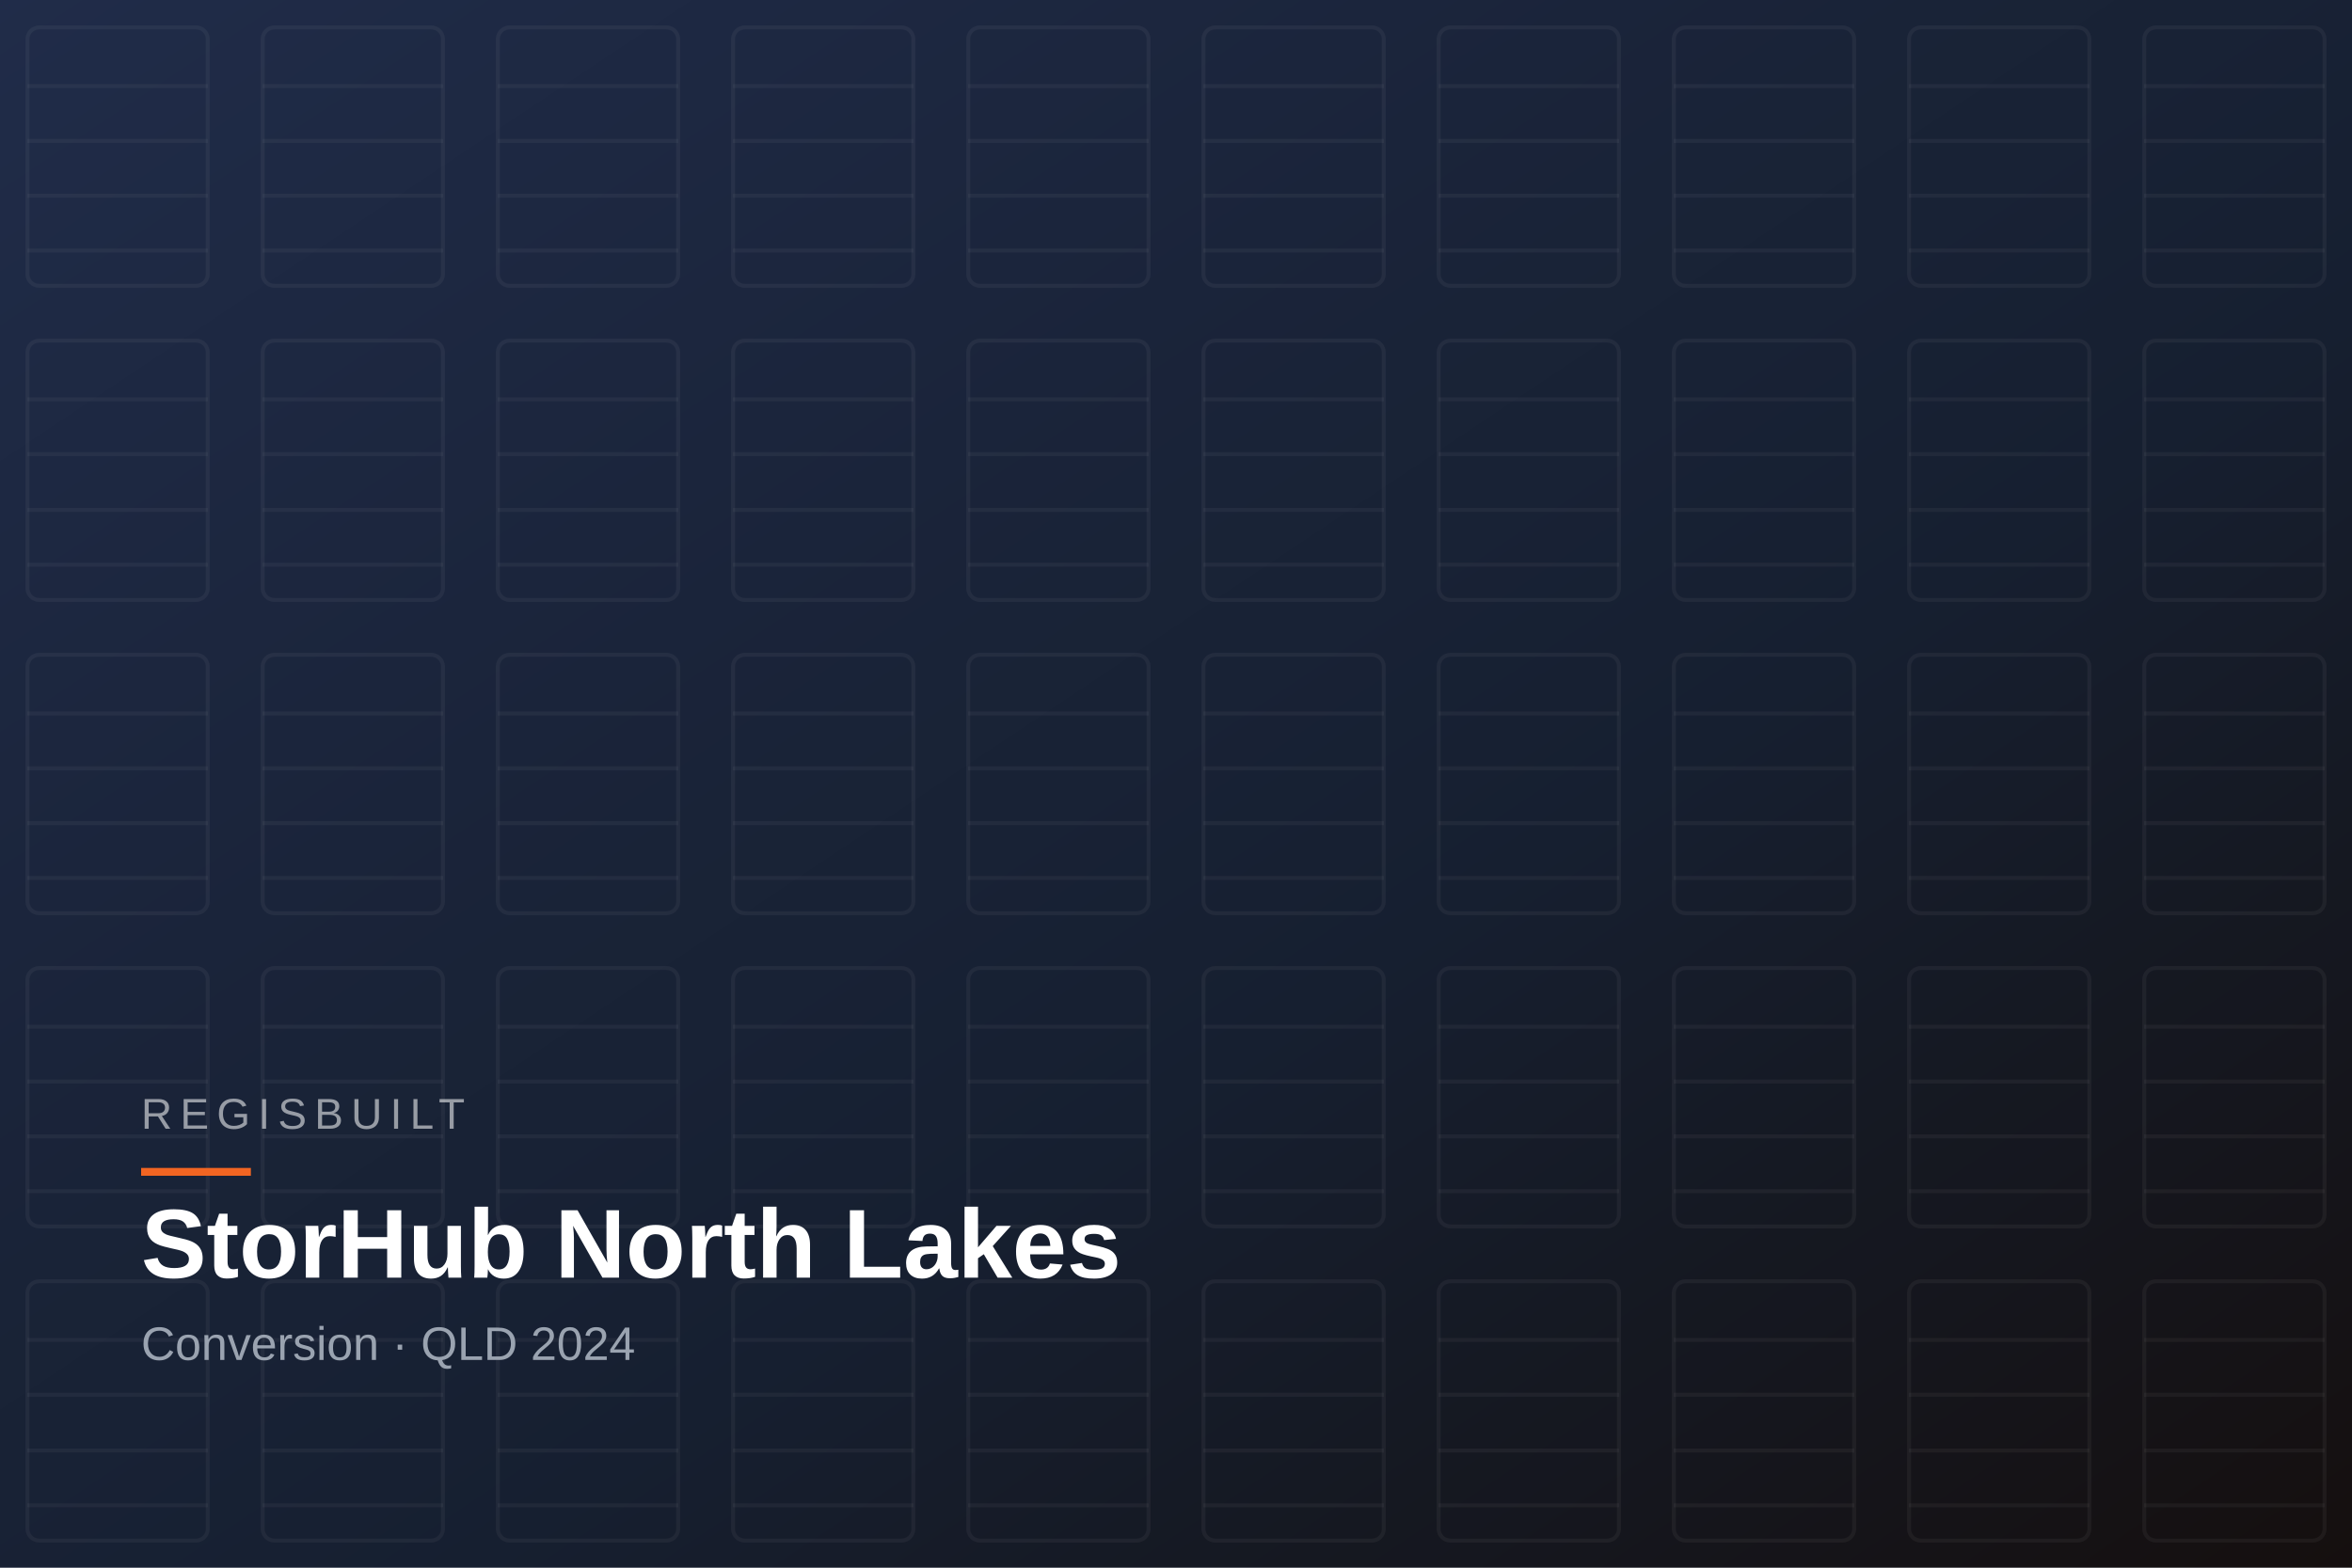
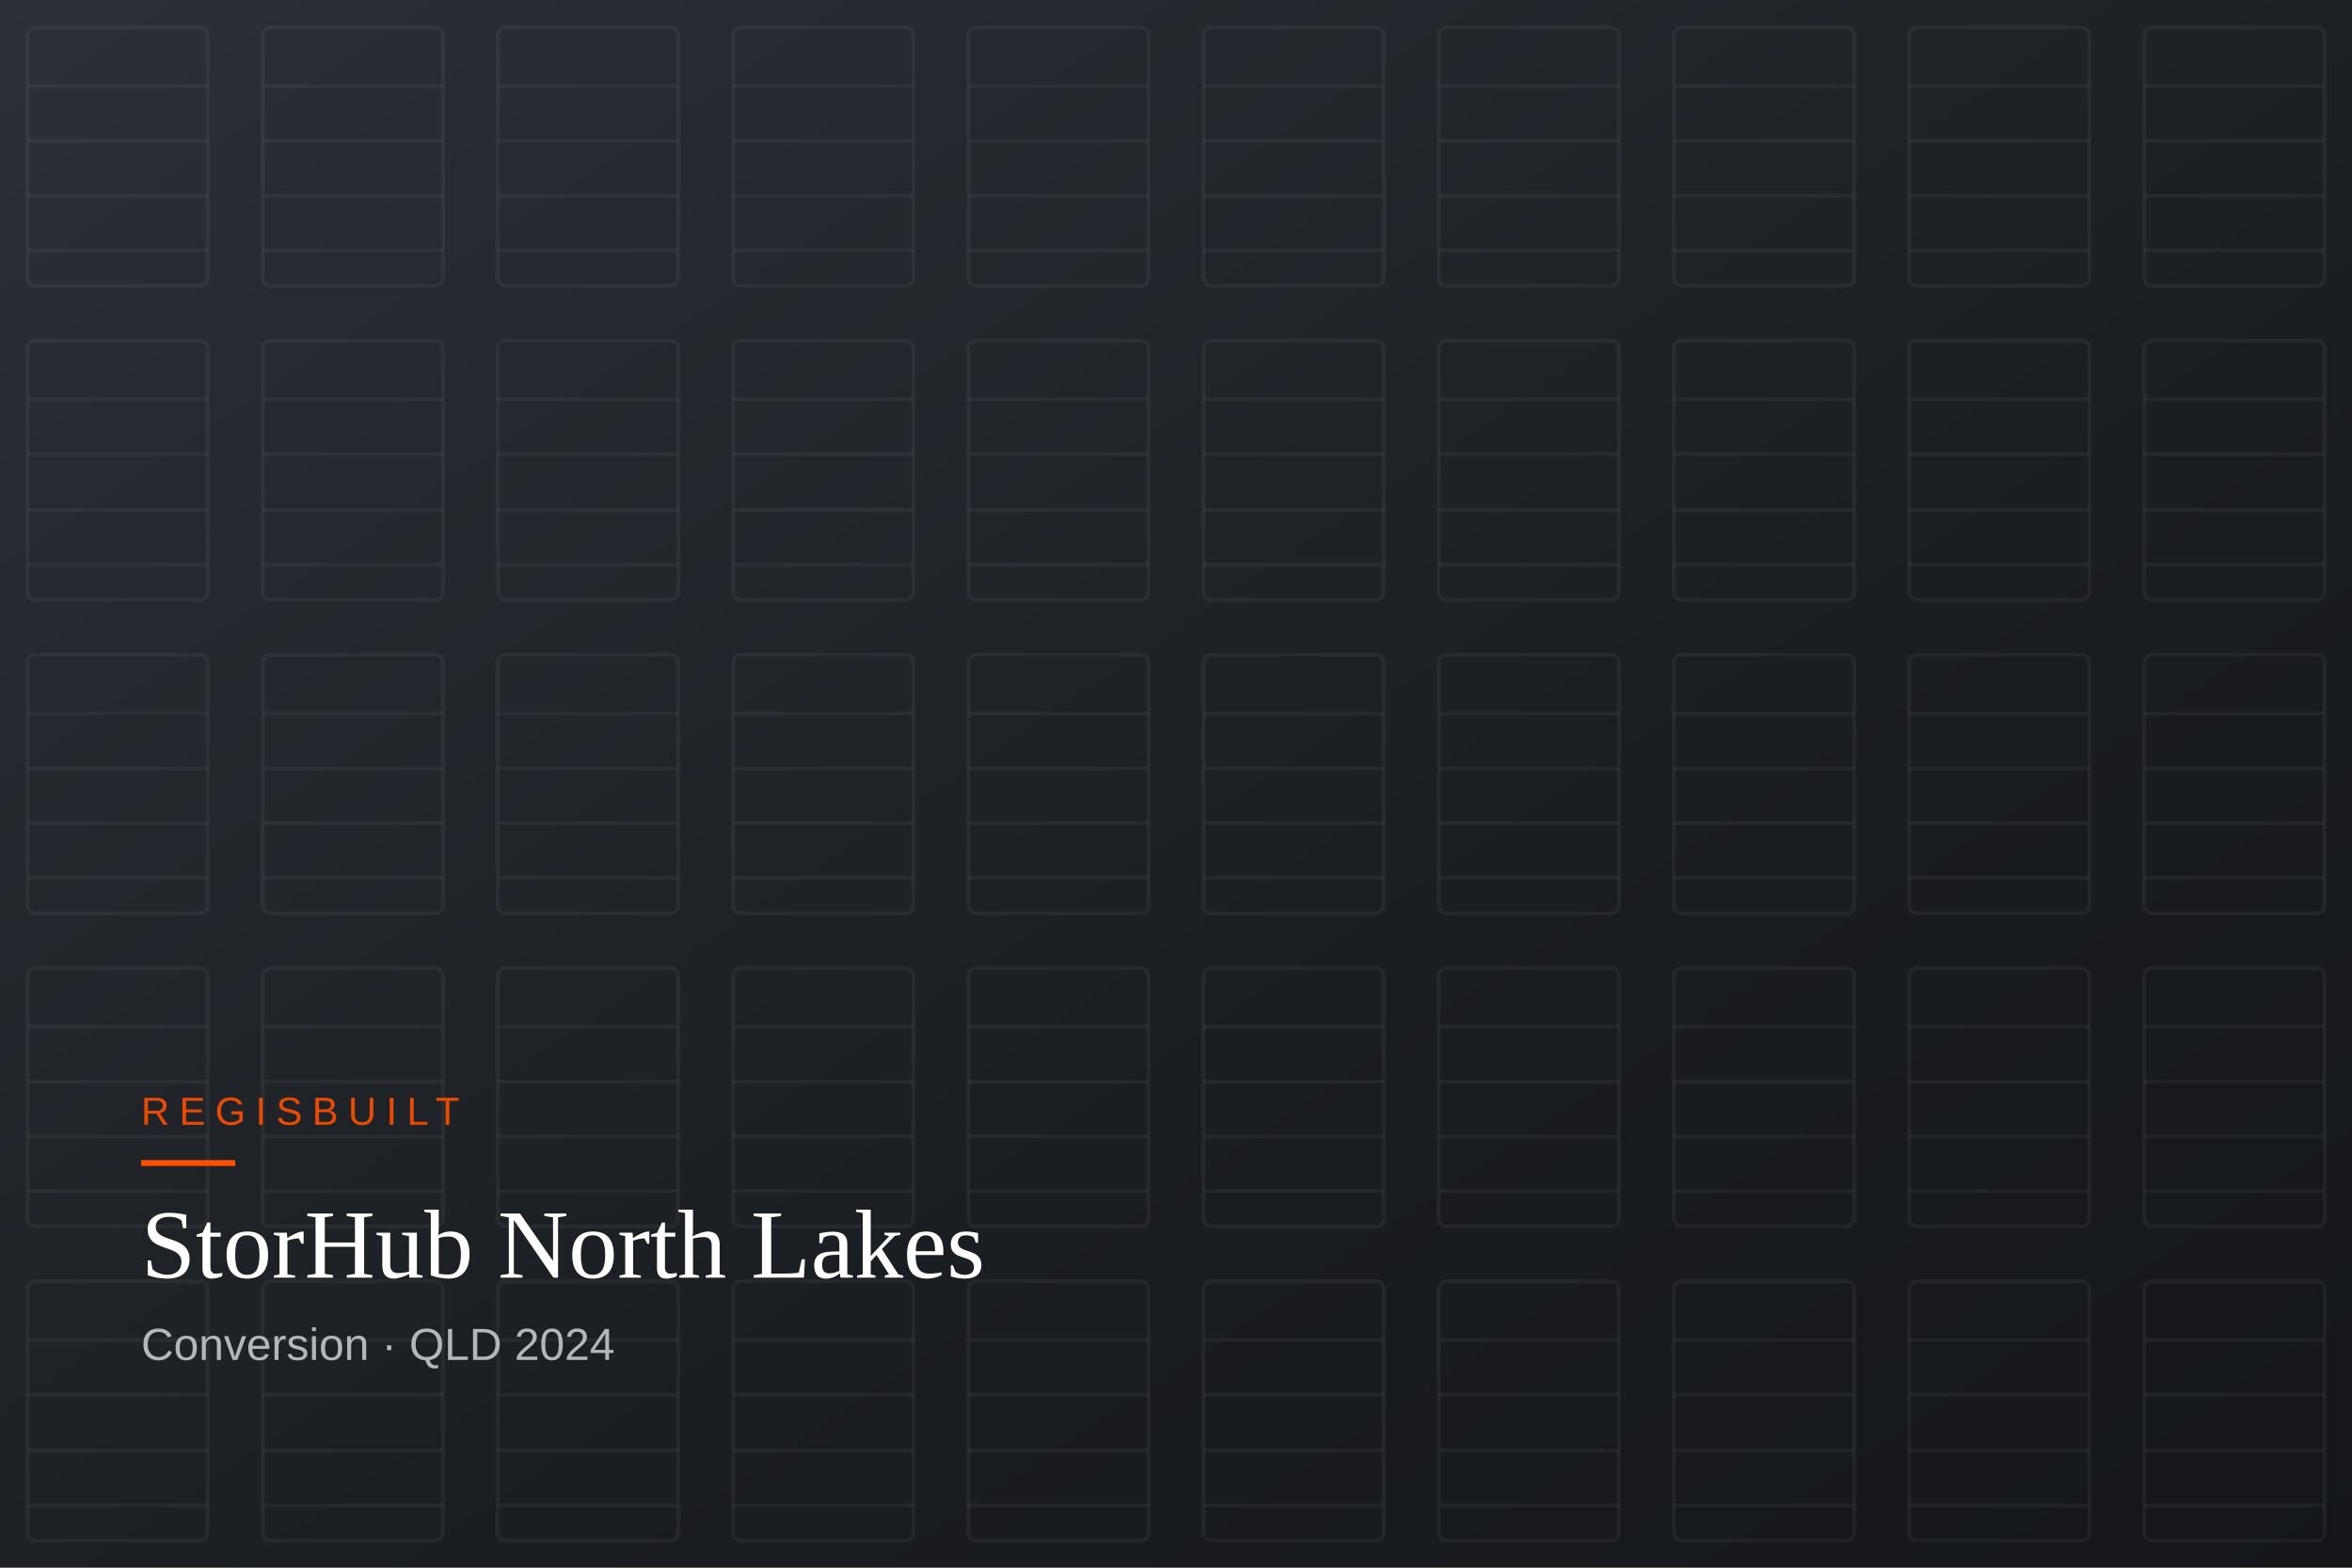
<svg xmlns="http://www.w3.org/2000/svg" viewBox="0 0 1200 800" preserveAspectRatio="xMidYMid slice">
  <defs>
    <linearGradient id="g" x1="0" y1="0" x2="1" y2="1">
-       <stop offset="0" stop-color="#16294a" />
-       <stop offset="0.6" stop-color="#0c1b30" />
-       <stop offset="1" stop-color="#0a0b0d" />
+       <stop offset="0" stop-color="#2C3037" />
+       <stop offset="0.6" stop-color="#1A1D21" />
+       <stop offset="1" stop-color="#14161A" />
    </linearGradient>
    <pattern id="doors" width="120" height="160" patternUnits="userSpaceOnUse">
-       <rect x="14" y="14" width="92" height="132" rx="6" fill="none" stroke="#ffffff" stroke-opacity="0.05" stroke-width="2" />
+       <rect x="14" y="14" width="92" height="132" rx="4" fill="none" stroke="#ffffff" stroke-opacity="0.05" stroke-width="2" />
      <g stroke="#ffffff" stroke-opacity="0.045" stroke-width="2">
        <line x1="14" y1="44" x2="106" y2="44" />
        <line x1="14" y1="72" x2="106" y2="72" />
        <line x1="14" y1="100" x2="106" y2="100" />
        <line x1="14" y1="128" x2="106" y2="128" />
      </g>
    </pattern>
  </defs>
  <rect width="1200" height="800" fill="url(#g)" />
  <rect width="1200" height="800" fill="url(#doors)" />
-   <rect width="1200" height="800" fill="#F26522" opacity="0.05" />
  <g transform="translate(72,556)">
-     <rect x="0" y="40" width="56" height="4" fill="#F26522" />
-     <text x="0" y="20" fill="#ffffff" font-family="'Space Grotesk',Arial,sans-serif" font-size="22" letter-spacing="4" opacity="0.55">REGISBUILT</text>
-     <text x="0" y="96" fill="#ffffff" font-family="'Space Grotesk',Arial,sans-serif" font-weight="700" font-size="50">StorHub North Lakes</text>
-     <text x="0" y="138" fill="#9AA3B0" font-family="Arial,sans-serif" font-size="24">Conversion · QLD 2024</text>
+     <rect x="0" y="36" width="48" height="3" fill="#FF4F00" />
+     <text x="0" y="18" fill="#FF4F00" font-family="Arial,sans-serif" font-size="20" letter-spacing="5" opacity="0.9">REGISBUILT</text>
+     <text x="0" y="96" fill="#ffffff" font-family="Georgia,'Times New Roman',serif" font-size="50">StorHub North Lakes</text>
+     <text x="0" y="138" fill="#B4B6BA" font-family="Arial,sans-serif" font-size="23">Conversion · QLD 2024</text>
  </g>
</svg>
